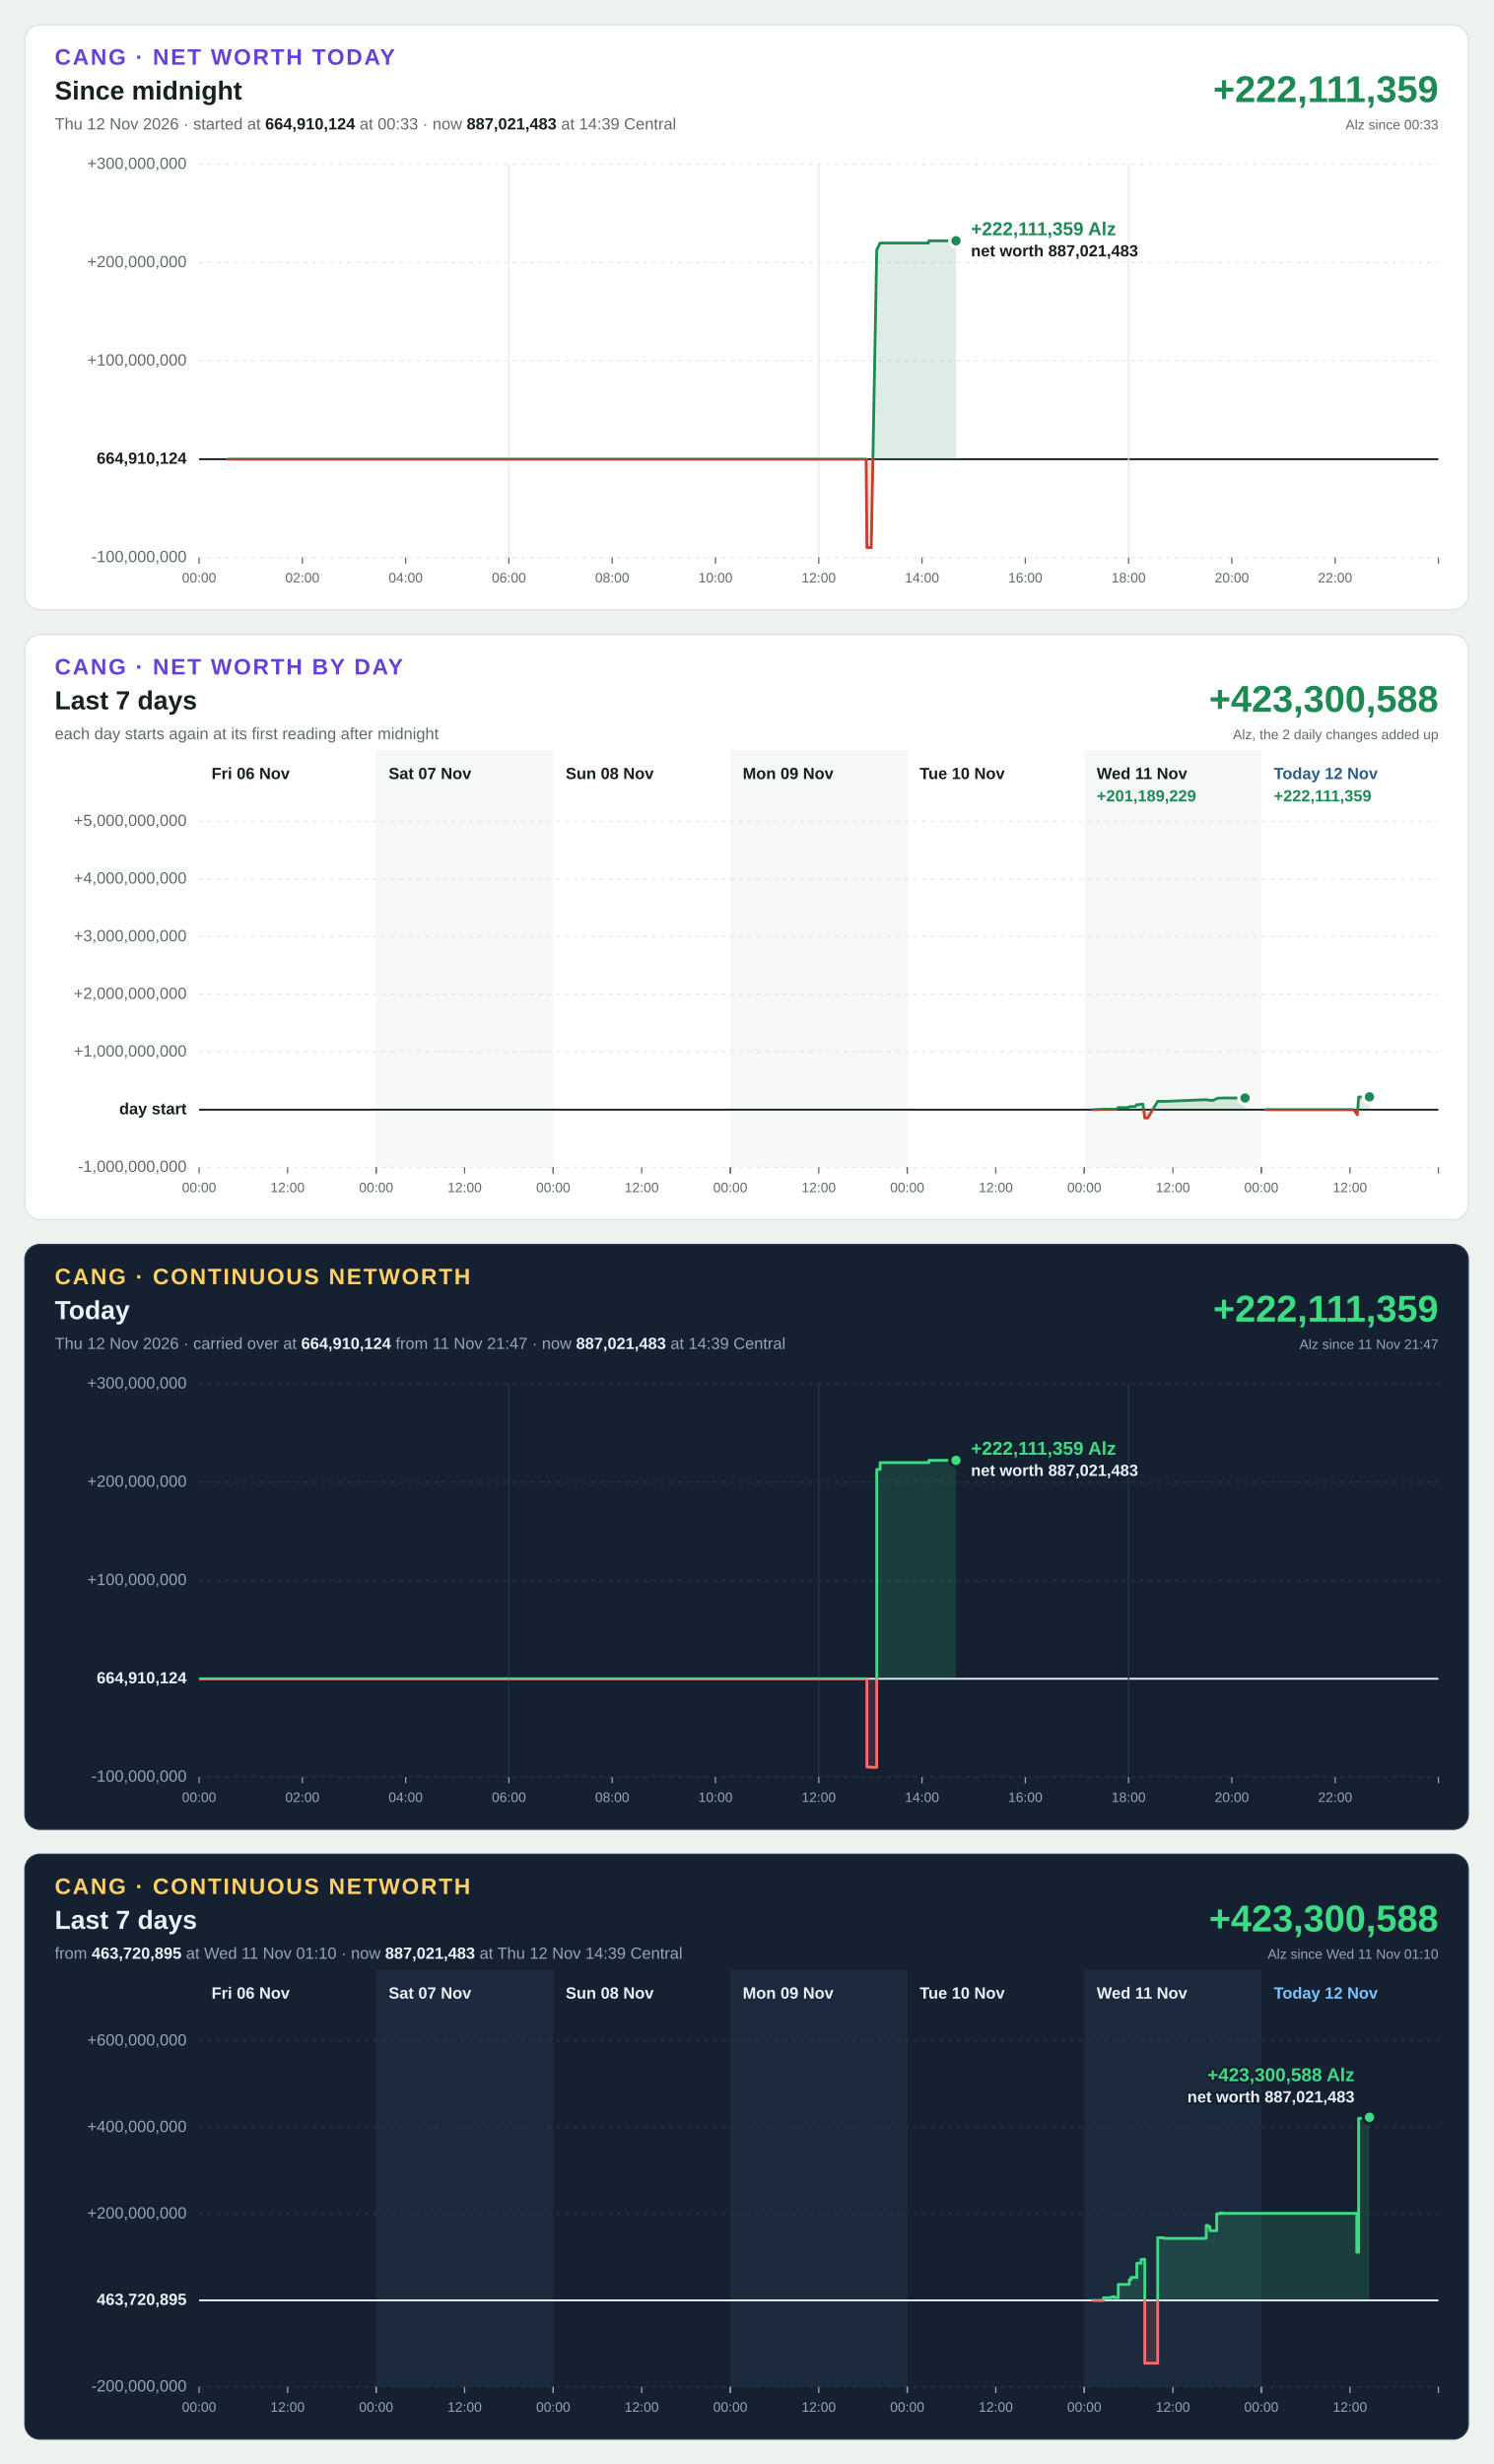
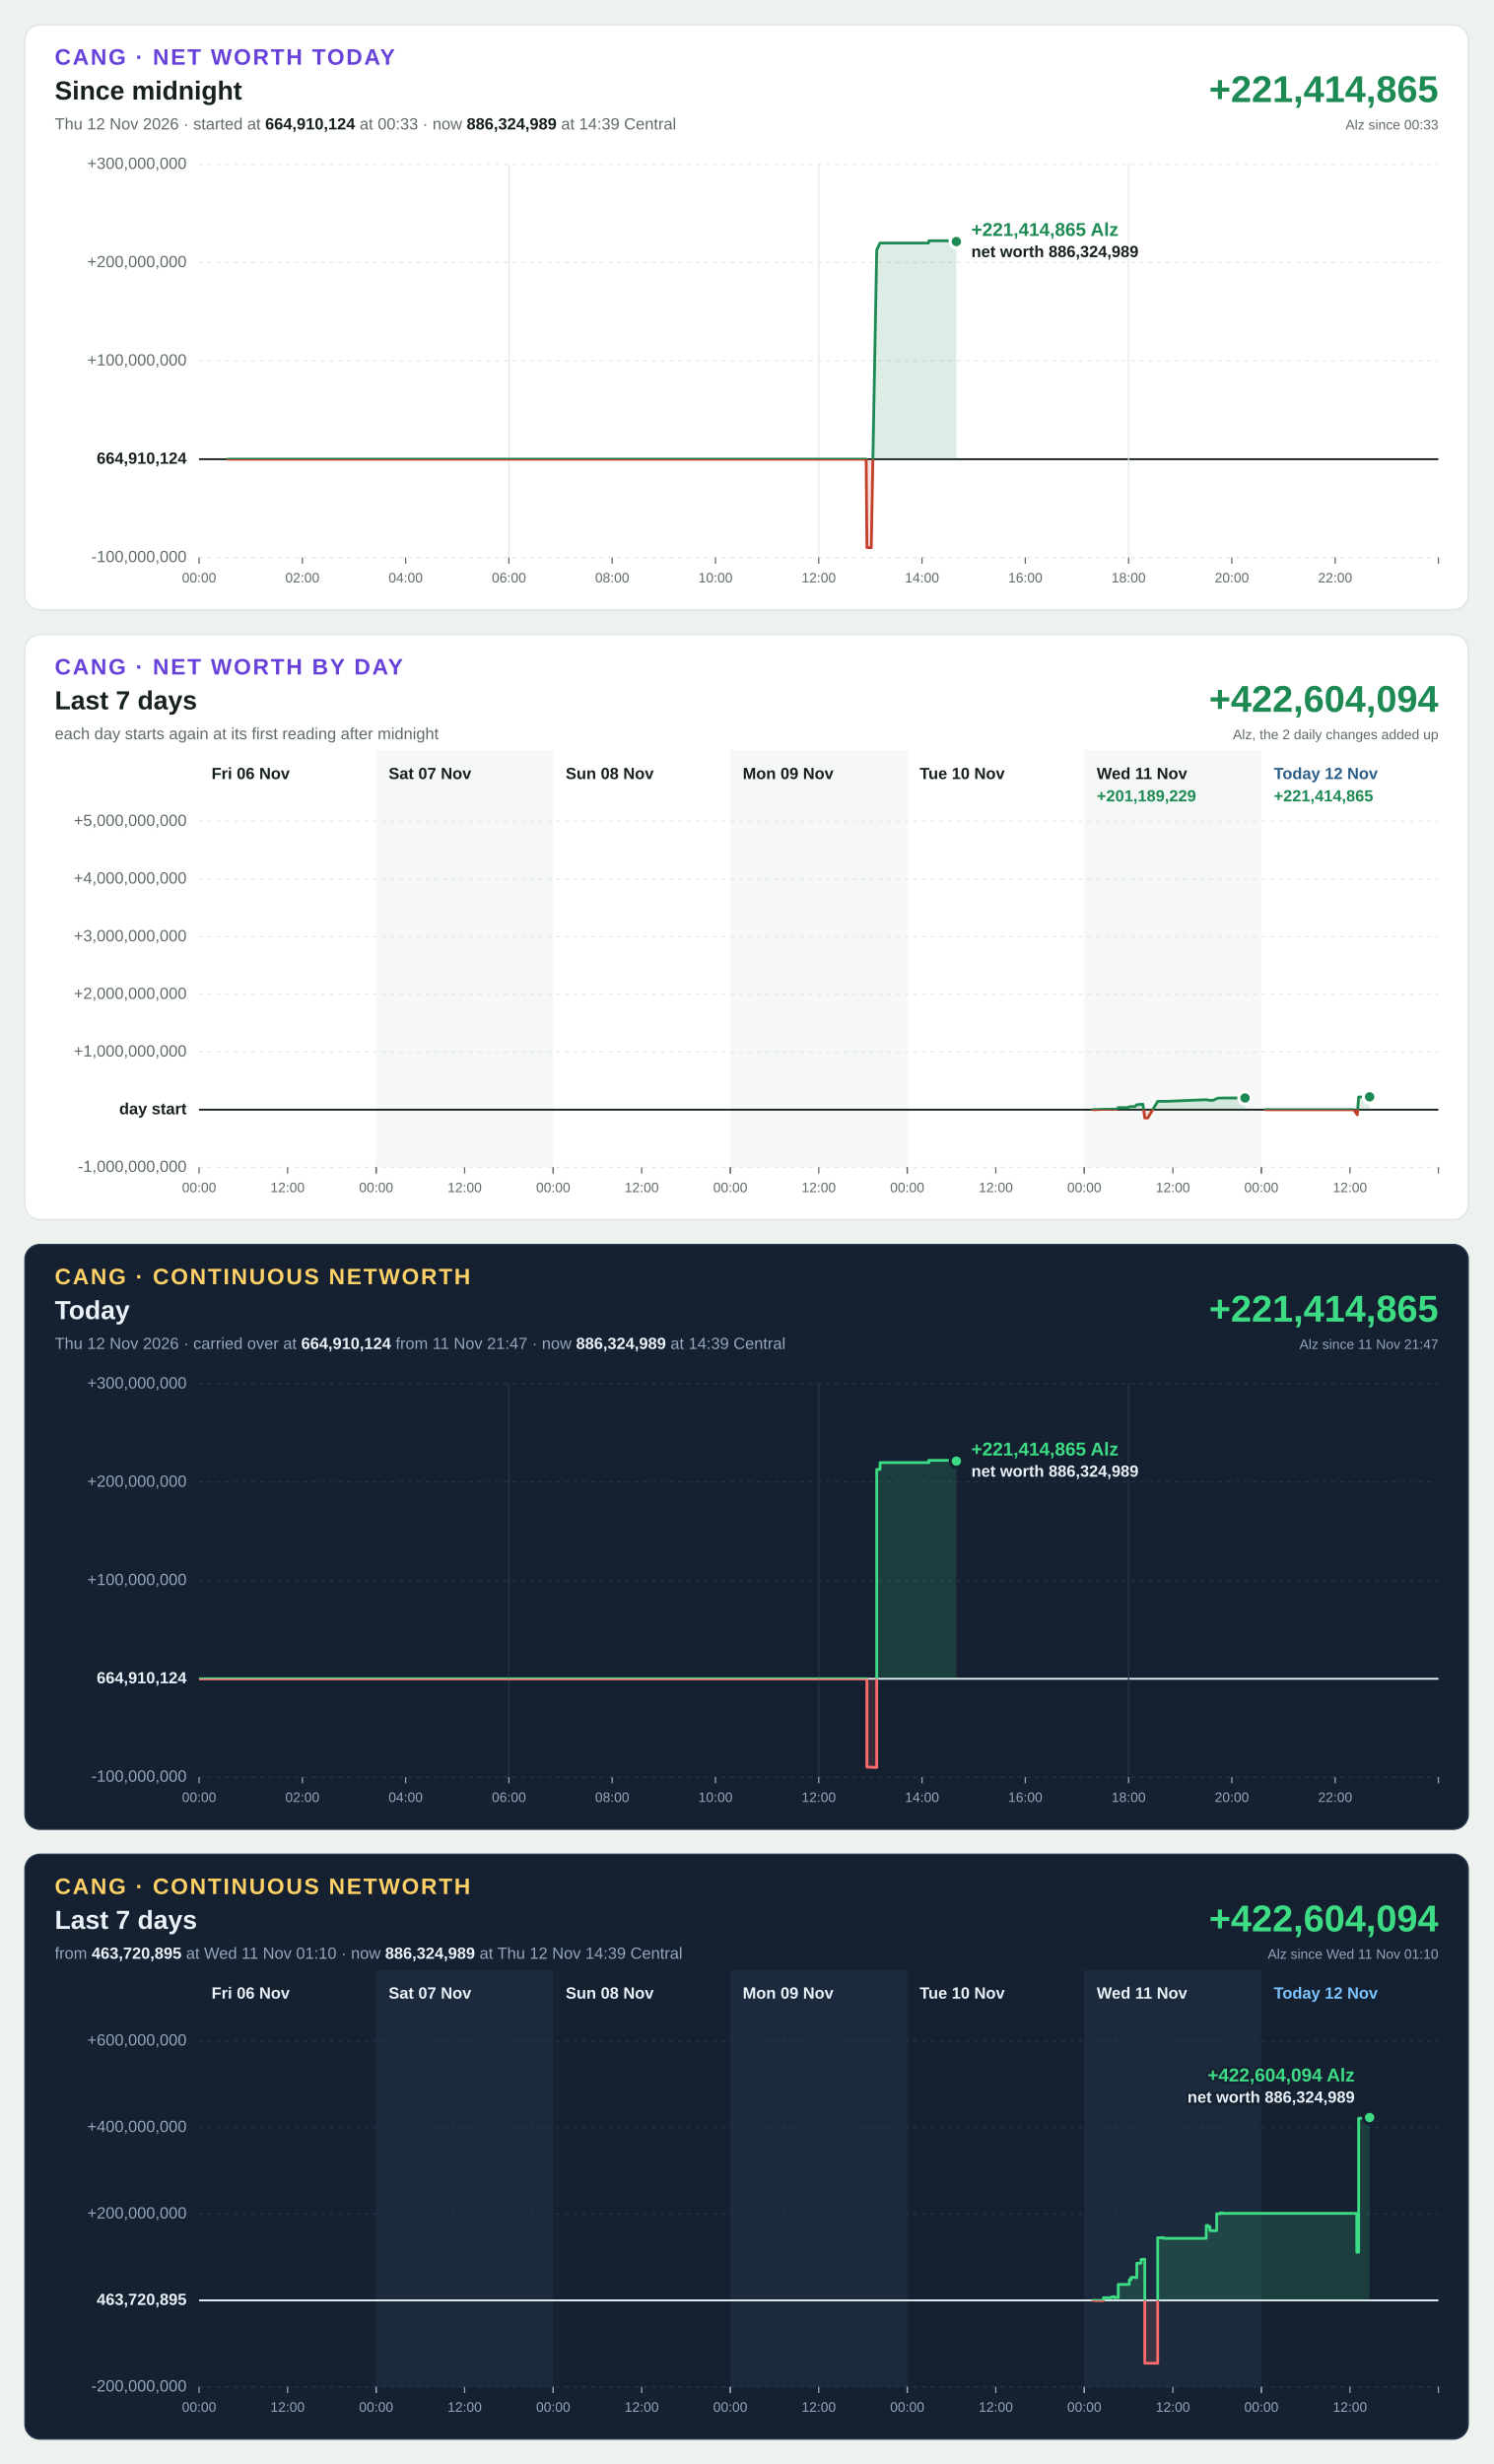
<svg xmlns="http://www.w3.org/2000/svg" width="1200" height="1980" viewBox="0 0 1200 1980" font-family="Segoe UI, Helvetica Neue, Arial, sans-serif" font-size="13" style="font-variant-numeric: tabular-nums">
  <rect width="1200" height="1980" fill="#eef2ef" />
  <g transform="translate(20,20)">
    <rect width="1160" height="470" rx="12" fill="#ffffff" stroke="#dbe3de" />
    <text x="24" y="32" font-size="18" font-weight="700" letter-spacing="1.4" fill="#6741d9">CANG · NET WORTH TODAY</text>
    <text x="24" y="60" font-size="21" font-weight="700" fill="#16211b">Since midnight</text>
-     <text x="24" y="84" fill="#5f6b65">Thu 12 Nov 2026 · started at <tspan font-weight="700" fill="#16211b">664,910,124</tspan> at 00:33 · now <tspan font-weight="700" fill="#16211b">887,021,483</tspan> at 14:39 Central</text>
-     <text x="1136" y="62" font-size="30" font-weight="700" text-anchor="end" fill="#1d8a53">+222,111,359</text>
+     <text x="24" y="84" fill="#5f6b65">Thu 12 Nov 2026 · started at <tspan font-weight="700" fill="#16211b">664,910,124</tspan> at 00:33 · now <tspan font-weight="700" fill="#16211b">886,324,989</tspan> at 14:39 Central</text>
+     <text x="1136" y="62" font-size="30" font-weight="700" text-anchor="end" fill="#1d8a53">+221,414,865</text>
    <text x="1136" y="84" font-size="11" text-anchor="end" fill="#5f6b65">Alz since 00:33</text>
    <line x1="140" x2="1136" y1="428.0" y2="428.0" stroke="#e3e9e5" stroke-width="1" stroke-dasharray="3 4" />
    <text x="130" y="428.0" text-anchor="end" dominant-baseline="middle" font-weight="400" fill="#5f6b65">-100,000,000</text>
    <line x1="140" x2="1136" y1="349.0" y2="349.0" stroke="#16211b" stroke-width="1.5" />
    <text x="130" y="349.0" text-anchor="end" dominant-baseline="middle" font-weight="700" fill="#16211b">664,910,124</text>
    <line x1="140" x2="1136" y1="270.0" y2="270.0" stroke="#e3e9e5" stroke-width="1" stroke-dasharray="3 4" />
    <text x="130" y="270.0" text-anchor="end" dominant-baseline="middle" font-weight="400" fill="#5f6b65">+100,000,000</text>
    <line x1="140" x2="1136" y1="191.0" y2="191.0" stroke="#e3e9e5" stroke-width="1" stroke-dasharray="3 4" />
    <text x="130" y="191.0" text-anchor="end" dominant-baseline="middle" font-weight="400" fill="#5f6b65">+200,000,000</text>
    <line x1="140" x2="1136" y1="112.0" y2="112.0" stroke="#e3e9e5" stroke-width="1" stroke-dasharray="3 4" />
    <text x="130" y="112.0" text-anchor="end" dominant-baseline="middle" font-weight="400" fill="#5f6b65">+300,000,000</text>
    <line x1="140.0" x2="140.0" y1="428" y2="433" stroke="#5f6b65" stroke-width="1" />
    <text x="140.0" y="448" font-size="11" text-anchor="middle" fill="#5f6b65">00:00</text>
    <line x1="223.0" x2="223.0" y1="428" y2="433" stroke="#5f6b65" stroke-width="1" />
    <text x="223.0" y="448" font-size="11" text-anchor="middle" fill="#5f6b65">02:00</text>
    <line x1="306.0" x2="306.0" y1="428" y2="433" stroke="#5f6b65" stroke-width="1" />
    <text x="306.0" y="448" font-size="11" text-anchor="middle" fill="#5f6b65">04:00</text>
    <line x1="389.0" x2="389.0" y1="112" y2="428" stroke="#e3e9e5" stroke-width="1" />
    <line x1="389.0" x2="389.0" y1="428" y2="433" stroke="#5f6b65" stroke-width="1" />
    <text x="389.0" y="448" font-size="11" text-anchor="middle" fill="#5f6b65">06:00</text>
    <line x1="472.0" x2="472.0" y1="428" y2="433" stroke="#5f6b65" stroke-width="1" />
    <text x="472.0" y="448" font-size="11" text-anchor="middle" fill="#5f6b65">08:00</text>
    <line x1="555.0" x2="555.0" y1="428" y2="433" stroke="#5f6b65" stroke-width="1" />
    <text x="555.0" y="448" font-size="11" text-anchor="middle" fill="#5f6b65">10:00</text>
    <line x1="638.0" x2="638.0" y1="112" y2="428" stroke="#e3e9e5" stroke-width="1" />
    <line x1="638.0" x2="638.0" y1="428" y2="433" stroke="#5f6b65" stroke-width="1" />
    <text x="638.0" y="448" font-size="11" text-anchor="middle" fill="#5f6b65">12:00</text>
    <line x1="721.0" x2="721.0" y1="428" y2="433" stroke="#5f6b65" stroke-width="1" />
    <text x="721.0" y="448" font-size="11" text-anchor="middle" fill="#5f6b65">14:00</text>
    <line x1="804.0" x2="804.0" y1="428" y2="433" stroke="#5f6b65" stroke-width="1" />
    <text x="804.0" y="448" font-size="11" text-anchor="middle" fill="#5f6b65">16:00</text>
    <line x1="887.0" x2="887.0" y1="112" y2="428" stroke="#e3e9e5" stroke-width="1" />
    <line x1="887.0" x2="887.0" y1="428" y2="433" stroke="#5f6b65" stroke-width="1" />
    <text x="887.0" y="448" font-size="11" text-anchor="middle" fill="#5f6b65">18:00</text>
    <line x1="970.0" x2="970.0" y1="428" y2="433" stroke="#5f6b65" stroke-width="1" />
    <text x="970.0" y="448" font-size="11" text-anchor="middle" fill="#5f6b65">20:00</text>
    <line x1="1053.0" x2="1053.0" y1="428" y2="433" stroke="#5f6b65" stroke-width="1" />
    <text x="1053.0" y="448" font-size="11" text-anchor="middle" fill="#5f6b65">22:00</text>
    <line x1="1136.0" x2="1136.0" y1="428" y2="433" stroke="#5f6b65" stroke-width="1" />
    <defs>
-       <path id="shape-today" d="M163.1 349.0L163.1 349.0L163.7 349.0L187.1 349.0L187.4 349.0L195.3 349.0L508.9 349.0L509.2 349.0L572.1 349.0L572.4 349.0L588.5 349.0L588.8 349.0L613.0 349.0L629.7 349.0L630.0 349.0L658.8 349.0L659.1 349.0L676.1 349.0L676.7 420.0L679.9 420.0L680.2 420.2L684.6 180.8L687.3 175.3L702.6 175.3L705.1 175.3L707.6 175.3L726.2 175.3L726.5 173.5L729.2 173.5L732.0 173.5L748.3 173.5L748.3 349.0Z" />
-       <path id="line-today" d="M163.1 349.0L163.7 349.0L187.1 349.0L187.4 349.0L195.3 349.0L508.9 349.0L509.2 349.0L572.1 349.0L572.4 349.0L588.5 349.0L588.8 349.0L613.0 349.0L629.7 349.0L630.0 349.0L658.8 349.0L659.1 349.0L676.1 349.0L676.7 420.0L679.9 420.0L680.2 420.2L684.6 180.8L687.3 175.3L702.6 175.3L705.1 175.3L707.6 175.3L726.2 175.3L726.5 173.5L729.2 173.5L732.0 173.5L748.3 173.5" />
+       <path id="shape-today" d="M163.1 349.0L163.1 349.0L163.7 349.0L187.1 349.0L187.4 349.0L195.3 349.0L508.9 349.0L509.2 349.0L572.1 349.0L572.4 349.0L588.5 349.0L588.8 349.0L613.0 349.0L629.7 349.0L630.0 349.0L658.8 349.0L659.1 349.0L676.1 349.0L676.7 420.0L679.9 420.0L680.2 420.2L684.6 180.8L687.3 175.3L702.6 175.3L705.1 175.3L707.6 175.3L726.2 175.3L726.5 173.5L729.2 173.5L732.0 173.5L748.3 173.5L748.6 174.1L748.6 349.0Z" />
+       <path id="line-today" d="M163.1 349.0L163.7 349.0L187.1 349.0L187.4 349.0L195.3 349.0L508.9 349.0L509.2 349.0L572.1 349.0L572.4 349.0L588.5 349.0L588.8 349.0L613.0 349.0L629.7 349.0L630.0 349.0L658.8 349.0L659.1 349.0L676.1 349.0L676.7 420.0L679.9 420.0L680.2 420.2L684.6 180.8L687.3 175.3L702.6 175.3L705.1 175.3L707.6 175.3L726.2 175.3L726.5 173.5L729.2 173.5L732.0 173.5L748.3 173.5L748.6 174.1" />
      <clipPath id="up-today">
        <rect x="140" y="112" width="996" height="237.0" />
      </clipPath>
      <clipPath id="down-today">
        <rect x="140" y="349.0" width="996" height="79.0" />
      </clipPath>
    </defs>
    <use href="#shape-today" fill="#1d8a53" fill-opacity="0.15" clip-path="url(#up-today)" />
    <use href="#line-today" fill="none" stroke="#1d8a53" stroke-width="2.25" stroke-linejoin="round" stroke-linecap="round" clip-path="url(#up-today)" />
    <use href="#shape-today" fill="#c4402b" fill-opacity="0.15" clip-path="url(#down-today)" />
    <use href="#line-today" fill="none" stroke="#c4402b" stroke-width="2.25" stroke-linejoin="round" stroke-linecap="round" clip-path="url(#down-today)" />
-     <circle cx="748.3" cy="173.5" r="5" fill="#1d8a53" stroke="#ffffff" stroke-width="2.5" />
-     <text x="760.3" y="169.0" text-anchor="start" font-size="15" font-weight="700" fill="#1d8a53" stroke="#ffffff" stroke-width="4" stroke-linejoin="round" paint-order="stroke">+222,111,359 Alz</text>
-     <text x="760.3" y="186.0" text-anchor="start" font-size="13" font-weight="600" fill="#16211b" stroke="#ffffff" stroke-width="4" stroke-linejoin="round" paint-order="stroke">net worth 887,021,483</text>
+     <circle cx="748.6" cy="174.1" r="5" fill="#1d8a53" stroke="#ffffff" stroke-width="2.5" />
+     <text x="760.6" y="169.6" text-anchor="start" font-size="15" font-weight="700" fill="#1d8a53" stroke="#ffffff" stroke-width="4" stroke-linejoin="round" paint-order="stroke">+221,414,865 Alz</text>
+     <text x="760.6" y="186.6" text-anchor="start" font-size="13" font-weight="600" fill="#16211b" stroke="#ffffff" stroke-width="4" stroke-linejoin="round" paint-order="stroke">net worth 886,324,989</text>
  </g>
  <g transform="translate(20,510)">
    <rect width="1160" height="470" rx="12" fill="#ffffff" stroke="#dbe3de" />
    <text x="24" y="32" font-size="18" font-weight="700" letter-spacing="1.4" fill="#6741d9">CANG · NET WORTH BY DAY</text>
    <text x="24" y="60" font-size="21" font-weight="700" fill="#16211b">Last 7 days</text>
    <text x="24" y="84" fill="#5f6b65">each day starts again at its first reading after midnight</text>
-     <text x="1136" y="62" font-size="30" font-weight="700" text-anchor="end" fill="#1d8a53">+423,300,588</text>
+     <text x="1136" y="62" font-size="30" font-weight="700" text-anchor="end" fill="#1d8a53">+422,604,094</text>
    <text x="1136" y="84" font-size="11" text-anchor="end" fill="#5f6b65">Alz, the 2 daily changes added up</text>
    <rect x="282.3" y="93" width="142.3" height="335" fill="#f5f8f6" />
    <rect x="566.9" y="93" width="142.3" height="335" fill="#f5f8f6" />
    <rect x="851.4" y="93" width="142.3" height="335" fill="#f5f8f6" />
    <line x1="140" x2="1136" y1="428.0" y2="428.0" stroke="#e3e9e5" stroke-width="1" stroke-dasharray="3 4" />
    <text x="130" y="428.0" text-anchor="end" dominant-baseline="middle" font-weight="400" fill="#5f6b65">-1,000,000,000</text>
    <line x1="140" x2="1136" y1="381.7" y2="381.7" stroke="#16211b" stroke-width="1.5" />
    <text x="130" y="381.7" text-anchor="end" dominant-baseline="middle" font-weight="700" fill="#16211b">day start</text>
    <line x1="140" x2="1136" y1="335.3" y2="335.3" stroke="#e3e9e5" stroke-width="1" stroke-dasharray="3 4" />
    <text x="130" y="335.3" text-anchor="end" dominant-baseline="middle" font-weight="400" fill="#5f6b65">+1,000,000,000</text>
    <line x1="140" x2="1136" y1="289.0" y2="289.0" stroke="#e3e9e5" stroke-width="1" stroke-dasharray="3 4" />
    <text x="130" y="289.0" text-anchor="end" dominant-baseline="middle" font-weight="400" fill="#5f6b65">+2,000,000,000</text>
    <line x1="140" x2="1136" y1="242.7" y2="242.7" stroke="#e3e9e5" stroke-width="1" stroke-dasharray="3 4" />
    <text x="130" y="242.7" text-anchor="end" dominant-baseline="middle" font-weight="400" fill="#5f6b65">+3,000,000,000</text>
    <line x1="140" x2="1136" y1="196.3" y2="196.3" stroke="#e3e9e5" stroke-width="1" stroke-dasharray="3 4" />
    <text x="130" y="196.3" text-anchor="end" dominant-baseline="middle" font-weight="400" fill="#5f6b65">+4,000,000,000</text>
    <line x1="140" x2="1136" y1="150.0" y2="150.0" stroke="#e3e9e5" stroke-width="1" stroke-dasharray="3 4" />
    <text x="130" y="150.0" text-anchor="end" dominant-baseline="middle" font-weight="400" fill="#5f6b65">+5,000,000,000</text>
    <text x="150.0" y="116" font-weight="700" fill="#16211b">Fri 06 Nov</text>
    <line x1="140.0" x2="140.0" y1="428" y2="433" stroke="#5f6b65" stroke-width="1" />
    <text x="140.0" y="448" font-size="11" text-anchor="middle" fill="#5f6b65">00:00</text>
    <line x1="211.1" x2="211.1" y1="428" y2="433" stroke="#5f6b65" stroke-width="1" />
    <text x="211.1" y="448" font-size="11" text-anchor="middle" fill="#5f6b65">12:00</text>
    <line x1="282.3" x2="282.3" y1="428" y2="433" stroke="#5f6b65" stroke-width="1" />
    <text x="292.3" y="116" font-weight="700" fill="#16211b">Sat 07 Nov</text>
    <line x1="282.3" x2="282.3" y1="428" y2="433" stroke="#5f6b65" stroke-width="1" />
    <text x="282.3" y="448" font-size="11" text-anchor="middle" fill="#5f6b65">00:00</text>
    <line x1="353.4" x2="353.4" y1="428" y2="433" stroke="#5f6b65" stroke-width="1" />
    <text x="353.4" y="448" font-size="11" text-anchor="middle" fill="#5f6b65">12:00</text>
    <line x1="424.6" x2="424.6" y1="428" y2="433" stroke="#5f6b65" stroke-width="1" />
    <text x="434.6" y="116" font-weight="700" fill="#16211b">Sun 08 Nov</text>
    <line x1="424.6" x2="424.6" y1="428" y2="433" stroke="#5f6b65" stroke-width="1" />
    <text x="424.6" y="448" font-size="11" text-anchor="middle" fill="#5f6b65">00:00</text>
    <line x1="495.7" x2="495.7" y1="428" y2="433" stroke="#5f6b65" stroke-width="1" />
    <text x="495.7" y="448" font-size="11" text-anchor="middle" fill="#5f6b65">12:00</text>
    <line x1="566.9" x2="566.9" y1="428" y2="433" stroke="#5f6b65" stroke-width="1" />
    <text x="576.9" y="116" font-weight="700" fill="#16211b">Mon 09 Nov</text>
    <line x1="566.9" x2="566.9" y1="428" y2="433" stroke="#5f6b65" stroke-width="1" />
    <text x="566.9" y="448" font-size="11" text-anchor="middle" fill="#5f6b65">00:00</text>
    <line x1="638.0" x2="638.0" y1="428" y2="433" stroke="#5f6b65" stroke-width="1" />
    <text x="638.0" y="448" font-size="11" text-anchor="middle" fill="#5f6b65">12:00</text>
    <line x1="709.1" x2="709.1" y1="428" y2="433" stroke="#5f6b65" stroke-width="1" />
    <text x="719.1" y="116" font-weight="700" fill="#16211b">Tue 10 Nov</text>
    <line x1="709.1" x2="709.1" y1="428" y2="433" stroke="#5f6b65" stroke-width="1" />
    <text x="709.1" y="448" font-size="11" text-anchor="middle" fill="#5f6b65">00:00</text>
    <line x1="780.3" x2="780.3" y1="428" y2="433" stroke="#5f6b65" stroke-width="1" />
    <text x="780.3" y="448" font-size="11" text-anchor="middle" fill="#5f6b65">12:00</text>
    <line x1="851.4" x2="851.4" y1="428" y2="433" stroke="#5f6b65" stroke-width="1" />
    <text x="861.4" y="116" font-weight="700" fill="#16211b">Wed 11 Nov</text>
    <line x1="851.4" x2="851.4" y1="428" y2="433" stroke="#5f6b65" stroke-width="1" />
    <text x="851.4" y="448" font-size="11" text-anchor="middle" fill="#5f6b65">00:00</text>
    <line x1="922.6" x2="922.6" y1="428" y2="433" stroke="#5f6b65" stroke-width="1" />
    <text x="922.6" y="448" font-size="11" text-anchor="middle" fill="#5f6b65">12:00</text>
    <line x1="993.7" x2="993.7" y1="428" y2="433" stroke="#5f6b65" stroke-width="1" />
    <text x="861.4" y="134" font-weight="700" fill="#1d8a53">+201,189,229</text>
    <defs>
      <path id="shape-day5" d="M858.4 381.7L858.4 381.7L859.9 381.7L866.8 381.4L868.3 381.4L869.8 381.4L871.3 381.4L872.8 381.3L874.2 381.3L875.7 381.4L877.2 381.4L878.7 380.0L880.2 380.0L881.7 380.0L883.2 380.0L884.7 380.0L886.2 380.0L887.6 379.4L889.1 379.2L890.6 379.2L892.1 379.2L893.6 377.7L895.1 377.7L897.0 377.3L898.5 377.3L900.0 388.4L902.4 388.4L910.4 375.0L911.9 375.0L913.4 375.0L915.4 375.0L916.9 375.0L948.8 373.7L950.3 373.8L951.8 374.1L953.3 374.2L954.8 374.2L958.8 372.4L959.8 372.4L961.2 372.4L962.2 372.4L963.2 372.3L964.7 372.3L965.7 372.3L966.7 372.3L972.8 372.3L980.6 372.3L980.6 381.7Z" />
      <path id="line-day5" d="M858.4 381.7L859.9 381.7L866.8 381.4L868.3 381.4L869.8 381.4L871.3 381.4L872.8 381.3L874.2 381.3L875.7 381.4L877.2 381.4L878.7 380.0L880.2 380.0L881.7 380.0L883.2 380.0L884.7 380.0L886.2 380.0L887.6 379.4L889.1 379.2L890.6 379.2L892.1 379.2L893.6 377.7L895.1 377.7L897.0 377.3L898.5 377.3L900.0 388.4L902.4 388.4L910.4 375.0L911.9 375.0L913.4 375.0L915.4 375.0L916.9 375.0L948.8 373.7L950.3 373.8L951.8 374.1L953.3 374.2L954.8 374.2L958.8 372.4L959.8 372.4L961.2 372.4L962.2 372.4L963.2 372.3L964.7 372.3L965.7 372.3L966.7 372.3L972.8 372.3L980.6 372.3" />
      <clipPath id="up-day5">
        <rect x="140" y="150" width="996" height="231.7" />
      </clipPath>
      <clipPath id="down-day5">
        <rect x="140" y="381.7" width="996" height="46.3" />
      </clipPath>
    </defs>
    <use href="#shape-day5" fill="#1d8a53" fill-opacity="0.15" clip-path="url(#up-day5)" />
    <use href="#line-day5" fill="none" stroke="#1d8a53" stroke-width="2.25" stroke-linejoin="round" stroke-linecap="round" clip-path="url(#up-day5)" />
    <use href="#shape-day5" fill="#c4402b" fill-opacity="0.15" clip-path="url(#down-day5)" />
    <use href="#line-day5" fill="none" stroke="#c4402b" stroke-width="2.25" stroke-linejoin="round" stroke-linecap="round" clip-path="url(#down-day5)" />
    <circle cx="980.6" cy="372.3" r="5" fill="#1d8a53" stroke="#ffffff" stroke-width="2.5" />
    <text x="1003.7" y="116" font-weight="700" fill="#2b5d87">Today 12 Nov</text>
    <line x1="993.7" x2="993.7" y1="428" y2="433" stroke="#5f6b65" stroke-width="1" />
    <text x="993.7" y="448" font-size="11" text-anchor="middle" fill="#5f6b65">00:00</text>
    <line x1="1064.9" x2="1064.9" y1="428" y2="433" stroke="#5f6b65" stroke-width="1" />
    <text x="1064.9" y="448" font-size="11" text-anchor="middle" fill="#5f6b65">12:00</text>
    <line x1="1136.0" x2="1136.0" y1="428" y2="433" stroke="#5f6b65" stroke-width="1" />
-     <text x="1003.7" y="134" font-weight="700" fill="#1d8a53">+222,111,359</text>
-     <defs>
-       <path id="shape-day6" d="M997.0 381.7L997.0 381.7L1000.5 381.7L1046.5 381.7L1057.8 381.7L1063.7 381.7L1067.9 381.7L1070.8 385.8L1071.9 371.5L1074.8 371.5L1077.9 371.4L1080.6 371.4L1080.6 381.7Z" />
-       <path id="line-day6" d="M997.0 381.7L1000.5 381.7L1046.5 381.7L1057.8 381.7L1063.7 381.7L1067.9 381.7L1070.8 385.8L1071.9 371.5L1074.8 371.5L1077.9 371.4L1080.6 371.4" />
+     <text x="1003.7" y="134" font-weight="700" fill="#1d8a53">+221,414,865</text>
+     <defs>
+       <path id="shape-day6" d="M997.0 381.7L997.0 381.7L1000.5 381.7L1046.5 381.7L1057.8 381.7L1063.7 381.7L1067.9 381.7L1070.8 385.8L1071.9 371.5L1074.8 371.5L1077.9 371.4L1080.7 371.4L1080.7 381.7Z" />
+       <path id="line-day6" d="M997.0 381.7L1000.5 381.7L1046.5 381.7L1057.8 381.7L1063.7 381.7L1067.9 381.7L1070.8 385.8L1071.9 371.5L1074.8 371.5L1077.9 371.4L1080.7 371.4" />
      <clipPath id="up-day6">
        <rect x="140" y="150" width="996" height="231.7" />
      </clipPath>
      <clipPath id="down-day6">
        <rect x="140" y="381.7" width="996" height="46.3" />
      </clipPath>
    </defs>
    <use href="#shape-day6" fill="#1d8a53" fill-opacity="0.15" clip-path="url(#up-day6)" />
    <use href="#line-day6" fill="none" stroke="#1d8a53" stroke-width="2.25" stroke-linejoin="round" stroke-linecap="round" clip-path="url(#up-day6)" />
    <use href="#shape-day6" fill="#c4402b" fill-opacity="0.15" clip-path="url(#down-day6)" />
    <use href="#line-day6" fill="none" stroke="#c4402b" stroke-width="2.25" stroke-linejoin="round" stroke-linecap="round" clip-path="url(#down-day6)" />
-     <circle cx="1080.6" cy="371.4" r="5" fill="#1d8a53" stroke="#ffffff" stroke-width="2.5" />
+     <circle cx="1080.7" cy="371.4" r="5" fill="#1d8a53" stroke="#ffffff" stroke-width="2.5" />
  </g>
  <g transform="translate(20,1000)">
    <rect width="1160" height="470" rx="12" fill="#152131" stroke="#24364a" />
    <text x="24" y="32" font-size="18" font-weight="700" letter-spacing="1.4" fill="#ffd166">CANG · CONTINUOUS NETWORTH</text>
    <text x="24" y="60" font-size="21" font-weight="700" fill="#eaf1f8">Today</text>
-     <text x="24" y="84" fill="#93a6ba">Thu 12 Nov 2026 · carried over at <tspan font-weight="700" fill="#eaf1f8">664,910,124</tspan> from 11 Nov 21:47 · now <tspan font-weight="700" fill="#eaf1f8">887,021,483</tspan> at 14:39 Central</text>
-     <text x="1136" y="62" font-size="30" font-weight="700" text-anchor="end" fill="#3ddc84">+222,111,359</text>
+     <text x="24" y="84" fill="#93a6ba">Thu 12 Nov 2026 · carried over at <tspan font-weight="700" fill="#eaf1f8">664,910,124</tspan> from 11 Nov 21:47 · now <tspan font-weight="700" fill="#eaf1f8">886,324,989</tspan> at 14:39 Central</text>
+     <text x="1136" y="62" font-size="30" font-weight="700" text-anchor="end" fill="#3ddc84">+221,414,865</text>
    <text x="1136" y="84" font-size="11" text-anchor="end" fill="#93a6ba">Alz since 11 Nov 21:47</text>
    <line x1="140" x2="1136" y1="428.0" y2="428.0" stroke="#243548" stroke-width="1" stroke-dasharray="3 4" />
    <text x="130" y="428.0" text-anchor="end" dominant-baseline="middle" font-weight="400" fill="#93a6ba">-100,000,000</text>
    <line x1="140" x2="1136" y1="349.0" y2="349.0" stroke="#eaf1f8" stroke-width="1.5" />
    <text x="130" y="349.0" text-anchor="end" dominant-baseline="middle" font-weight="700" fill="#eaf1f8">664,910,124</text>
    <line x1="140" x2="1136" y1="270.0" y2="270.0" stroke="#243548" stroke-width="1" stroke-dasharray="3 4" />
    <text x="130" y="270.0" text-anchor="end" dominant-baseline="middle" font-weight="400" fill="#93a6ba">+100,000,000</text>
    <line x1="140" x2="1136" y1="191.0" y2="191.0" stroke="#243548" stroke-width="1" stroke-dasharray="3 4" />
    <text x="130" y="191.0" text-anchor="end" dominant-baseline="middle" font-weight="400" fill="#93a6ba">+200,000,000</text>
    <line x1="140" x2="1136" y1="112.0" y2="112.0" stroke="#243548" stroke-width="1" stroke-dasharray="3 4" />
    <text x="130" y="112.0" text-anchor="end" dominant-baseline="middle" font-weight="400" fill="#93a6ba">+300,000,000</text>
    <line x1="140.0" x2="140.0" y1="428" y2="433" stroke="#93a6ba" stroke-width="1" />
    <text x="140.0" y="448" font-size="11" text-anchor="middle" fill="#93a6ba">00:00</text>
    <line x1="223.0" x2="223.0" y1="428" y2="433" stroke="#93a6ba" stroke-width="1" />
    <text x="223.0" y="448" font-size="11" text-anchor="middle" fill="#93a6ba">02:00</text>
    <line x1="306.0" x2="306.0" y1="428" y2="433" stroke="#93a6ba" stroke-width="1" />
    <text x="306.0" y="448" font-size="11" text-anchor="middle" fill="#93a6ba">04:00</text>
    <line x1="389.0" x2="389.0" y1="112" y2="428" stroke="#243548" stroke-width="1" />
    <line x1="389.0" x2="389.0" y1="428" y2="433" stroke="#93a6ba" stroke-width="1" />
    <text x="389.0" y="448" font-size="11" text-anchor="middle" fill="#93a6ba">06:00</text>
    <line x1="472.0" x2="472.0" y1="428" y2="433" stroke="#93a6ba" stroke-width="1" />
    <text x="472.0" y="448" font-size="11" text-anchor="middle" fill="#93a6ba">08:00</text>
    <line x1="555.0" x2="555.0" y1="428" y2="433" stroke="#93a6ba" stroke-width="1" />
    <text x="555.0" y="448" font-size="11" text-anchor="middle" fill="#93a6ba">10:00</text>
    <line x1="638.0" x2="638.0" y1="112" y2="428" stroke="#243548" stroke-width="1" />
    <line x1="638.0" x2="638.0" y1="428" y2="433" stroke="#93a6ba" stroke-width="1" />
    <text x="638.0" y="448" font-size="11" text-anchor="middle" fill="#93a6ba">12:00</text>
    <line x1="721.0" x2="721.0" y1="428" y2="433" stroke="#93a6ba" stroke-width="1" />
    <text x="721.0" y="448" font-size="11" text-anchor="middle" fill="#93a6ba">14:00</text>
    <line x1="804.0" x2="804.0" y1="428" y2="433" stroke="#93a6ba" stroke-width="1" />
    <text x="804.0" y="448" font-size="11" text-anchor="middle" fill="#93a6ba">16:00</text>
    <line x1="887.0" x2="887.0" y1="112" y2="428" stroke="#243548" stroke-width="1" />
    <line x1="887.0" x2="887.0" y1="428" y2="433" stroke="#93a6ba" stroke-width="1" />
    <text x="887.0" y="448" font-size="11" text-anchor="middle" fill="#93a6ba">18:00</text>
    <line x1="970.0" x2="970.0" y1="428" y2="433" stroke="#93a6ba" stroke-width="1" />
    <text x="970.0" y="448" font-size="11" text-anchor="middle" fill="#93a6ba">20:00</text>
    <line x1="1053.0" x2="1053.0" y1="428" y2="433" stroke="#93a6ba" stroke-width="1" />
    <text x="1053.0" y="448" font-size="11" text-anchor="middle" fill="#93a6ba">22:00</text>
    <line x1="1136.0" x2="1136.0" y1="428" y2="433" stroke="#93a6ba" stroke-width="1" />
    <defs>
-       <path id="shape-flow-today" d="M140.0 349.0L140.0 349.0L676.7 349.0L676.7 420.0L680.2 420.0L680.2 420.2L684.6 420.2L684.6 180.8L687.3 180.8L687.3 175.3L702.6 175.3L702.6 175.3L705.1 175.3L705.1 175.3L707.6 175.3L707.6 175.3L726.5 175.3L726.5 173.5L729.2 173.5L729.2 173.5L732.0 173.5L732.0 173.5L748.3 173.5L748.3 173.5L748.3 349.0Z" />
-       <path id="line-flow-today" d="M140.0 349.0L676.7 349.0L676.7 420.0L680.2 420.0L680.2 420.2L684.6 420.2L684.6 180.8L687.3 180.8L687.3 175.3L702.6 175.3L702.6 175.3L705.1 175.3L705.1 175.3L707.6 175.3L707.6 175.3L726.5 175.3L726.5 173.5L729.2 173.5L729.2 173.5L732.0 173.5L732.0 173.5L748.3 173.5L748.3 173.5" />
+       <path id="shape-flow-today" d="M140.0 349.0L140.0 349.0L676.7 349.0L676.7 420.0L680.2 420.0L680.2 420.2L684.6 420.2L684.6 180.8L687.3 180.8L687.3 175.3L702.6 175.3L702.6 175.3L705.1 175.3L705.1 175.3L707.6 175.3L707.6 175.3L726.5 175.3L726.5 173.5L729.2 173.5L729.2 173.5L732.0 173.5L732.0 173.5L748.6 173.5L748.6 174.1L748.6 349.0Z" />
+       <path id="line-flow-today" d="M140.0 349.0L676.7 349.0L676.7 420.0L680.2 420.0L680.2 420.2L684.6 420.2L684.6 180.8L687.3 180.8L687.3 175.3L702.6 175.3L702.6 175.3L705.1 175.3L705.1 175.3L707.6 175.3L707.6 175.3L726.5 175.3L726.5 173.5L729.2 173.5L729.2 173.5L732.0 173.5L732.0 173.5L748.6 173.5L748.6 174.1" />
      <clipPath id="up-flow-today">
        <rect x="140" y="112" width="996" height="237.0" />
      </clipPath>
      <clipPath id="down-flow-today">
        <rect x="140" y="349.0" width="996" height="79.0" />
      </clipPath>
    </defs>
    <use href="#shape-flow-today" fill="#3ddc84" fill-opacity="0.15" clip-path="url(#up-flow-today)" />
    <use href="#line-flow-today" fill="none" stroke="#3ddc84" stroke-width="2.25" stroke-linejoin="round" stroke-linecap="round" clip-path="url(#up-flow-today)" />
    <use href="#shape-flow-today" fill="#ff6b6b" fill-opacity="0.15" clip-path="url(#down-flow-today)" />
    <use href="#line-flow-today" fill="none" stroke="#ff6b6b" stroke-width="2.25" stroke-linejoin="round" stroke-linecap="round" clip-path="url(#down-flow-today)" />
-     <circle cx="748.3" cy="173.5" r="5" fill="#3ddc84" stroke="#152131" stroke-width="2.5" />
-     <text x="760.3" y="169.0" text-anchor="start" font-size="15" font-weight="700" fill="#3ddc84" stroke="#152131" stroke-width="4" stroke-linejoin="round" paint-order="stroke">+222,111,359 Alz</text>
-     <text x="760.3" y="186.0" text-anchor="start" font-size="13" font-weight="600" fill="#eaf1f8" stroke="#152131" stroke-width="4" stroke-linejoin="round" paint-order="stroke">net worth 887,021,483</text>
+     <circle cx="748.6" cy="174.1" r="5" fill="#3ddc84" stroke="#152131" stroke-width="2.5" />
+     <text x="760.6" y="169.6" text-anchor="start" font-size="15" font-weight="700" fill="#3ddc84" stroke="#152131" stroke-width="4" stroke-linejoin="round" paint-order="stroke">+221,414,865 Alz</text>
+     <text x="760.6" y="186.6" text-anchor="start" font-size="13" font-weight="600" fill="#eaf1f8" stroke="#152131" stroke-width="4" stroke-linejoin="round" paint-order="stroke">net worth 886,324,989</text>
  </g>
  <g transform="translate(20,1490)">
    <rect width="1160" height="470" rx="12" fill="#152131" stroke="#24364a" />
    <text x="24" y="32" font-size="18" font-weight="700" letter-spacing="1.4" fill="#ffd166">CANG · CONTINUOUS NETWORTH</text>
    <text x="24" y="60" font-size="21" font-weight="700" fill="#eaf1f8">Last 7 days</text>
-     <text x="24" y="84" fill="#93a6ba">from <tspan font-weight="700" fill="#eaf1f8">463,720,895</tspan> at Wed 11 Nov 01:10 · now <tspan font-weight="700" fill="#eaf1f8">887,021,483</tspan> at Thu 12 Nov 14:39 Central</text>
-     <text x="1136" y="62" font-size="30" font-weight="700" text-anchor="end" fill="#3ddc84">+423,300,588</text>
+     <text x="24" y="84" fill="#93a6ba">from <tspan font-weight="700" fill="#eaf1f8">463,720,895</tspan> at Wed 11 Nov 01:10 · now <tspan font-weight="700" fill="#eaf1f8">886,324,989</tspan> at Thu 12 Nov 14:39 Central</text>
+     <text x="1136" y="62" font-size="30" font-weight="700" text-anchor="end" fill="#3ddc84">+422,604,094</text>
    <text x="1136" y="84" font-size="11" text-anchor="end" fill="#93a6ba">Alz since Wed 11 Nov 01:10</text>
    <rect x="282.3" y="93" width="142.3" height="335" fill="#1b2b3d" />
    <rect x="566.9" y="93" width="142.3" height="335" fill="#1b2b3d" />
    <rect x="851.4" y="93" width="142.3" height="335" fill="#1b2b3d" />
    <line x1="140" x2="1136" y1="428.0" y2="428.0" stroke="#243548" stroke-width="1" stroke-dasharray="3 4" />
    <text x="130" y="428.0" text-anchor="end" dominant-baseline="middle" font-weight="400" fill="#93a6ba">-200,000,000</text>
    <line x1="140" x2="1136" y1="358.5" y2="358.5" stroke="#eaf1f8" stroke-width="1.5" />
    <text x="130" y="358.5" text-anchor="end" dominant-baseline="middle" font-weight="700" fill="#eaf1f8">463,720,895</text>
    <line x1="140" x2="1136" y1="289.0" y2="289.0" stroke="#243548" stroke-width="1" stroke-dasharray="3 4" />
    <text x="130" y="289.0" text-anchor="end" dominant-baseline="middle" font-weight="400" fill="#93a6ba">+200,000,000</text>
    <line x1="140" x2="1136" y1="219.5" y2="219.5" stroke="#243548" stroke-width="1" stroke-dasharray="3 4" />
    <text x="130" y="219.5" text-anchor="end" dominant-baseline="middle" font-weight="400" fill="#93a6ba">+400,000,000</text>
    <line x1="140" x2="1136" y1="150.0" y2="150.0" stroke="#243548" stroke-width="1" stroke-dasharray="3 4" />
    <text x="130" y="150.0" text-anchor="end" dominant-baseline="middle" font-weight="400" fill="#93a6ba">+600,000,000</text>
    <text x="150.0" y="116" font-weight="700" fill="#eaf1f8">Fri 06 Nov</text>
    <line x1="140.0" x2="140.0" y1="428" y2="433" stroke="#93a6ba" stroke-width="1" />
    <text x="140.0" y="448" font-size="11" text-anchor="middle" fill="#93a6ba">00:00</text>
    <line x1="211.1" x2="211.1" y1="428" y2="433" stroke="#93a6ba" stroke-width="1" />
    <text x="211.1" y="448" font-size="11" text-anchor="middle" fill="#93a6ba">12:00</text>
    <line x1="282.3" x2="282.3" y1="428" y2="433" stroke="#93a6ba" stroke-width="1" />
    <text x="292.3" y="116" font-weight="700" fill="#eaf1f8">Sat 07 Nov</text>
    <line x1="282.3" x2="282.3" y1="428" y2="433" stroke="#93a6ba" stroke-width="1" />
    <text x="282.3" y="448" font-size="11" text-anchor="middle" fill="#93a6ba">00:00</text>
    <line x1="353.4" x2="353.4" y1="428" y2="433" stroke="#93a6ba" stroke-width="1" />
    <text x="353.4" y="448" font-size="11" text-anchor="middle" fill="#93a6ba">12:00</text>
    <line x1="424.6" x2="424.6" y1="428" y2="433" stroke="#93a6ba" stroke-width="1" />
    <text x="434.6" y="116" font-weight="700" fill="#eaf1f8">Sun 08 Nov</text>
    <line x1="424.6" x2="424.6" y1="428" y2="433" stroke="#93a6ba" stroke-width="1" />
    <text x="424.6" y="448" font-size="11" text-anchor="middle" fill="#93a6ba">00:00</text>
    <line x1="495.7" x2="495.7" y1="428" y2="433" stroke="#93a6ba" stroke-width="1" />
    <text x="495.7" y="448" font-size="11" text-anchor="middle" fill="#93a6ba">12:00</text>
    <line x1="566.9" x2="566.9" y1="428" y2="433" stroke="#93a6ba" stroke-width="1" />
    <text x="576.9" y="116" font-weight="700" fill="#eaf1f8">Mon 09 Nov</text>
    <line x1="566.9" x2="566.9" y1="428" y2="433" stroke="#93a6ba" stroke-width="1" />
    <text x="566.9" y="448" font-size="11" text-anchor="middle" fill="#93a6ba">00:00</text>
    <line x1="638.0" x2="638.0" y1="428" y2="433" stroke="#93a6ba" stroke-width="1" />
    <text x="638.0" y="448" font-size="11" text-anchor="middle" fill="#93a6ba">12:00</text>
    <line x1="709.1" x2="709.1" y1="428" y2="433" stroke="#93a6ba" stroke-width="1" />
    <text x="719.1" y="116" font-weight="700" fill="#eaf1f8">Tue 10 Nov</text>
    <line x1="709.1" x2="709.1" y1="428" y2="433" stroke="#93a6ba" stroke-width="1" />
    <text x="709.1" y="448" font-size="11" text-anchor="middle" fill="#93a6ba">00:00</text>
    <line x1="780.3" x2="780.3" y1="428" y2="433" stroke="#93a6ba" stroke-width="1" />
    <text x="780.3" y="448" font-size="11" text-anchor="middle" fill="#93a6ba">12:00</text>
    <line x1="851.4" x2="851.4" y1="428" y2="433" stroke="#93a6ba" stroke-width="1" />
    <text x="861.4" y="116" font-weight="700" fill="#eaf1f8">Wed 11 Nov</text>
    <line x1="851.4" x2="851.4" y1="428" y2="433" stroke="#93a6ba" stroke-width="1" />
    <text x="851.4" y="448" font-size="11" text-anchor="middle" fill="#93a6ba">00:00</text>
    <line x1="922.6" x2="922.6" y1="428" y2="433" stroke="#93a6ba" stroke-width="1" />
    <text x="922.6" y="448" font-size="11" text-anchor="middle" fill="#93a6ba">12:00</text>
    <line x1="993.7" x2="993.7" y1="428" y2="433" stroke="#93a6ba" stroke-width="1" />
    <text x="1003.7" y="116" font-weight="700" fill="#7cc4ff">Today 12 Nov</text>
    <line x1="993.7" x2="993.7" y1="428" y2="433" stroke="#93a6ba" stroke-width="1" />
    <text x="993.7" y="448" font-size="11" text-anchor="middle" fill="#93a6ba">00:00</text>
    <line x1="1064.9" x2="1064.9" y1="428" y2="433" stroke="#93a6ba" stroke-width="1" />
    <text x="1064.9" y="448" font-size="11" text-anchor="middle" fill="#93a6ba">12:00</text>
    <line x1="1136.0" x2="1136.0" y1="428" y2="433" stroke="#93a6ba" stroke-width="1" />
    <defs>
-       <path id="shape-flow-week" d="M858.4 358.5L858.4 358.5L859.9 358.5L859.9 358.6L866.8 358.6L866.8 356.4L868.3 356.4L868.3 356.4L869.8 356.4L869.8 356.4L871.3 356.4L871.3 356.4L872.8 356.4L872.8 355.9L874.2 355.9L874.2 355.6L875.7 355.6L875.7 356.3L877.2 356.3L877.2 356.3L878.7 356.3L878.7 345.7L880.2 345.7L880.2 345.7L881.7 345.7L881.7 345.7L883.2 345.7L883.2 345.7L884.7 345.7L884.7 345.7L886.2 345.7L886.2 345.7L887.6 345.7L887.6 341.8L889.1 341.8L889.1 340.0L890.6 340.0L890.6 340.0L892.1 340.0L892.1 340.2L893.6 340.2L893.6 328.7L895.1 328.7L895.1 328.7L897.0 328.7L897.0 325.7L898.5 325.7L898.5 325.5L900.0 325.5L900.0 409.0L902.4 409.0L902.4 409.0L910.4 409.0L910.4 308.2L911.9 308.2L911.9 308.2L913.4 308.2L913.4 308.2L915.4 308.2L915.4 308.7L916.9 308.7L916.9 308.7L949.4 308.7L949.4 298.3L950.9 298.3L950.9 299.3L952.4 299.3L952.4 302.5L957.8 302.5L957.8 288.9L959.3 288.9L959.3 288.9L960.7 288.9L960.7 288.2L962.2 288.2L962.2 288.6L963.7 288.6L963.7 288.6L964.7 288.6L964.7 288.6L966.2 288.6L966.2 288.6L1070.4 288.6L1070.4 319.8L1071.9 319.8L1071.9 212.2L1074.8 212.2L1074.8 212.2L1078.3 212.2L1078.3 211.4L1080.6 211.4L1080.6 211.4L1080.6 358.5Z" />
-       <path id="line-flow-week" d="M858.4 358.5L859.9 358.5L859.9 358.6L866.8 358.6L866.8 356.4L868.3 356.4L868.3 356.4L869.8 356.4L869.8 356.4L871.3 356.4L871.3 356.4L872.8 356.4L872.8 355.9L874.2 355.9L874.2 355.6L875.7 355.6L875.7 356.3L877.2 356.3L877.2 356.3L878.7 356.3L878.7 345.7L880.2 345.7L880.2 345.7L881.7 345.7L881.7 345.7L883.2 345.7L883.2 345.7L884.7 345.7L884.7 345.7L886.2 345.7L886.2 345.7L887.6 345.7L887.6 341.8L889.1 341.8L889.1 340.0L890.6 340.0L890.6 340.0L892.1 340.0L892.1 340.2L893.6 340.2L893.6 328.7L895.1 328.7L895.1 328.7L897.0 328.7L897.0 325.7L898.5 325.7L898.5 325.5L900.0 325.5L900.0 409.0L902.4 409.0L902.4 409.0L910.4 409.0L910.4 308.2L911.9 308.2L911.9 308.2L913.4 308.2L913.4 308.2L915.4 308.2L915.4 308.7L916.9 308.7L916.9 308.7L949.4 308.7L949.4 298.3L950.9 298.3L950.9 299.3L952.4 299.3L952.4 302.5L957.8 302.5L957.8 288.9L959.3 288.9L959.3 288.9L960.7 288.9L960.7 288.2L962.2 288.2L962.2 288.6L963.7 288.6L963.7 288.6L964.7 288.6L964.7 288.6L966.2 288.6L966.2 288.6L1070.4 288.6L1070.4 319.8L1071.9 319.8L1071.9 212.2L1074.8 212.2L1074.8 212.2L1078.3 212.2L1078.3 211.4L1080.6 211.4L1080.6 211.4" />
+       <path id="shape-flow-week" d="M858.4 358.5L858.4 358.5L859.9 358.5L859.9 358.6L866.8 358.6L866.8 356.4L868.3 356.4L868.3 356.4L869.8 356.4L869.8 356.4L871.3 356.4L871.3 356.4L872.8 356.4L872.8 355.9L874.2 355.9L874.2 355.6L875.7 355.6L875.7 356.3L877.2 356.3L877.2 356.3L878.7 356.3L878.7 345.7L880.2 345.7L880.2 345.7L881.7 345.7L881.7 345.7L883.2 345.7L883.2 345.7L884.7 345.7L884.7 345.7L886.2 345.7L886.2 345.7L887.6 345.7L887.6 341.8L889.1 341.8L889.1 340.0L890.6 340.0L890.6 340.0L892.1 340.0L892.1 340.2L893.6 340.2L893.6 328.7L895.1 328.7L895.1 328.7L897.0 328.7L897.0 325.7L898.5 325.7L898.5 325.5L900.0 325.5L900.0 409.0L902.4 409.0L902.4 409.0L910.4 409.0L910.4 308.2L911.9 308.2L911.9 308.2L913.4 308.2L913.4 308.2L915.4 308.2L915.4 308.7L916.9 308.7L916.9 308.7L949.4 308.7L949.4 298.3L950.9 298.3L950.9 299.3L952.4 299.3L952.4 302.5L957.8 302.5L957.8 288.9L959.3 288.9L959.3 288.9L960.7 288.9L960.7 288.2L962.2 288.2L962.2 288.6L963.7 288.6L963.7 288.6L964.7 288.6L964.7 288.6L966.2 288.6L966.2 288.6L1070.4 288.6L1070.4 319.8L1071.9 319.8L1071.9 212.2L1074.8 212.2L1074.8 212.2L1078.3 212.2L1078.3 211.4L1080.7 211.4L1080.7 211.6L1080.7 358.5Z" />
+       <path id="line-flow-week" d="M858.4 358.5L859.9 358.5L859.9 358.6L866.8 358.6L866.8 356.4L868.3 356.4L868.3 356.4L869.8 356.4L869.8 356.4L871.3 356.4L871.3 356.4L872.8 356.4L872.8 355.9L874.2 355.9L874.2 355.6L875.7 355.6L875.7 356.3L877.2 356.3L877.2 356.3L878.7 356.3L878.7 345.7L880.2 345.7L880.2 345.7L881.7 345.7L881.7 345.7L883.2 345.7L883.2 345.7L884.7 345.7L884.7 345.7L886.2 345.7L886.2 345.7L887.6 345.7L887.6 341.8L889.1 341.8L889.1 340.0L890.6 340.0L890.6 340.0L892.1 340.0L892.1 340.2L893.6 340.2L893.6 328.7L895.1 328.7L895.1 328.7L897.0 328.7L897.0 325.7L898.5 325.7L898.5 325.5L900.0 325.5L900.0 409.0L902.4 409.0L902.4 409.0L910.4 409.0L910.4 308.2L911.9 308.2L911.9 308.2L913.4 308.2L913.4 308.2L915.4 308.2L915.4 308.7L916.9 308.7L916.9 308.7L949.4 308.7L949.4 298.3L950.9 298.3L950.9 299.3L952.4 299.3L952.4 302.5L957.8 302.5L957.8 288.9L959.3 288.9L959.3 288.9L960.7 288.9L960.7 288.2L962.2 288.2L962.2 288.6L963.7 288.6L963.7 288.6L964.7 288.6L964.7 288.6L966.2 288.6L966.2 288.6L1070.4 288.6L1070.4 319.8L1071.9 319.8L1071.9 212.2L1074.8 212.2L1074.8 212.2L1078.3 212.2L1078.3 211.4L1080.7 211.4L1080.7 211.6" />
      <clipPath id="up-flow-week">
        <rect x="140" y="150" width="996" height="208.5" />
      </clipPath>
      <clipPath id="down-flow-week">
        <rect x="140" y="358.5" width="996" height="69.5" />
      </clipPath>
    </defs>
    <use href="#shape-flow-week" fill="#3ddc84" fill-opacity="0.15" clip-path="url(#up-flow-week)" />
    <use href="#line-flow-week" fill="none" stroke="#3ddc84" stroke-width="2.25" stroke-linejoin="round" stroke-linecap="round" clip-path="url(#up-flow-week)" />
    <use href="#shape-flow-week" fill="#ff6b6b" fill-opacity="0.15" clip-path="url(#down-flow-week)" />
    <use href="#line-flow-week" fill="none" stroke="#ff6b6b" stroke-width="2.25" stroke-linejoin="round" stroke-linecap="round" clip-path="url(#down-flow-week)" />
-     <circle cx="1080.6" cy="211.4" r="5" fill="#3ddc84" stroke="#152131" stroke-width="2.5" />
-     <text x="1068.6" y="182.4" text-anchor="end" font-size="15" font-weight="700" fill="#3ddc84" stroke="#152131" stroke-width="4" stroke-linejoin="round" paint-order="stroke">+423,300,588 Alz</text>
-     <text x="1068.6" y="199.4" text-anchor="end" font-size="13" font-weight="600" fill="#eaf1f8" stroke="#152131" stroke-width="4" stroke-linejoin="round" paint-order="stroke">net worth 887,021,483</text>
+     <circle cx="1080.7" cy="211.6" r="5" fill="#3ddc84" stroke="#152131" stroke-width="2.5" />
+     <text x="1068.7" y="182.6" text-anchor="end" font-size="15" font-weight="700" fill="#3ddc84" stroke="#152131" stroke-width="4" stroke-linejoin="round" paint-order="stroke">+422,604,094 Alz</text>
+     <text x="1068.7" y="199.6" text-anchor="end" font-size="13" font-weight="600" fill="#eaf1f8" stroke="#152131" stroke-width="4" stroke-linejoin="round" paint-order="stroke">net worth 886,324,989</text>
  </g>
</svg>
